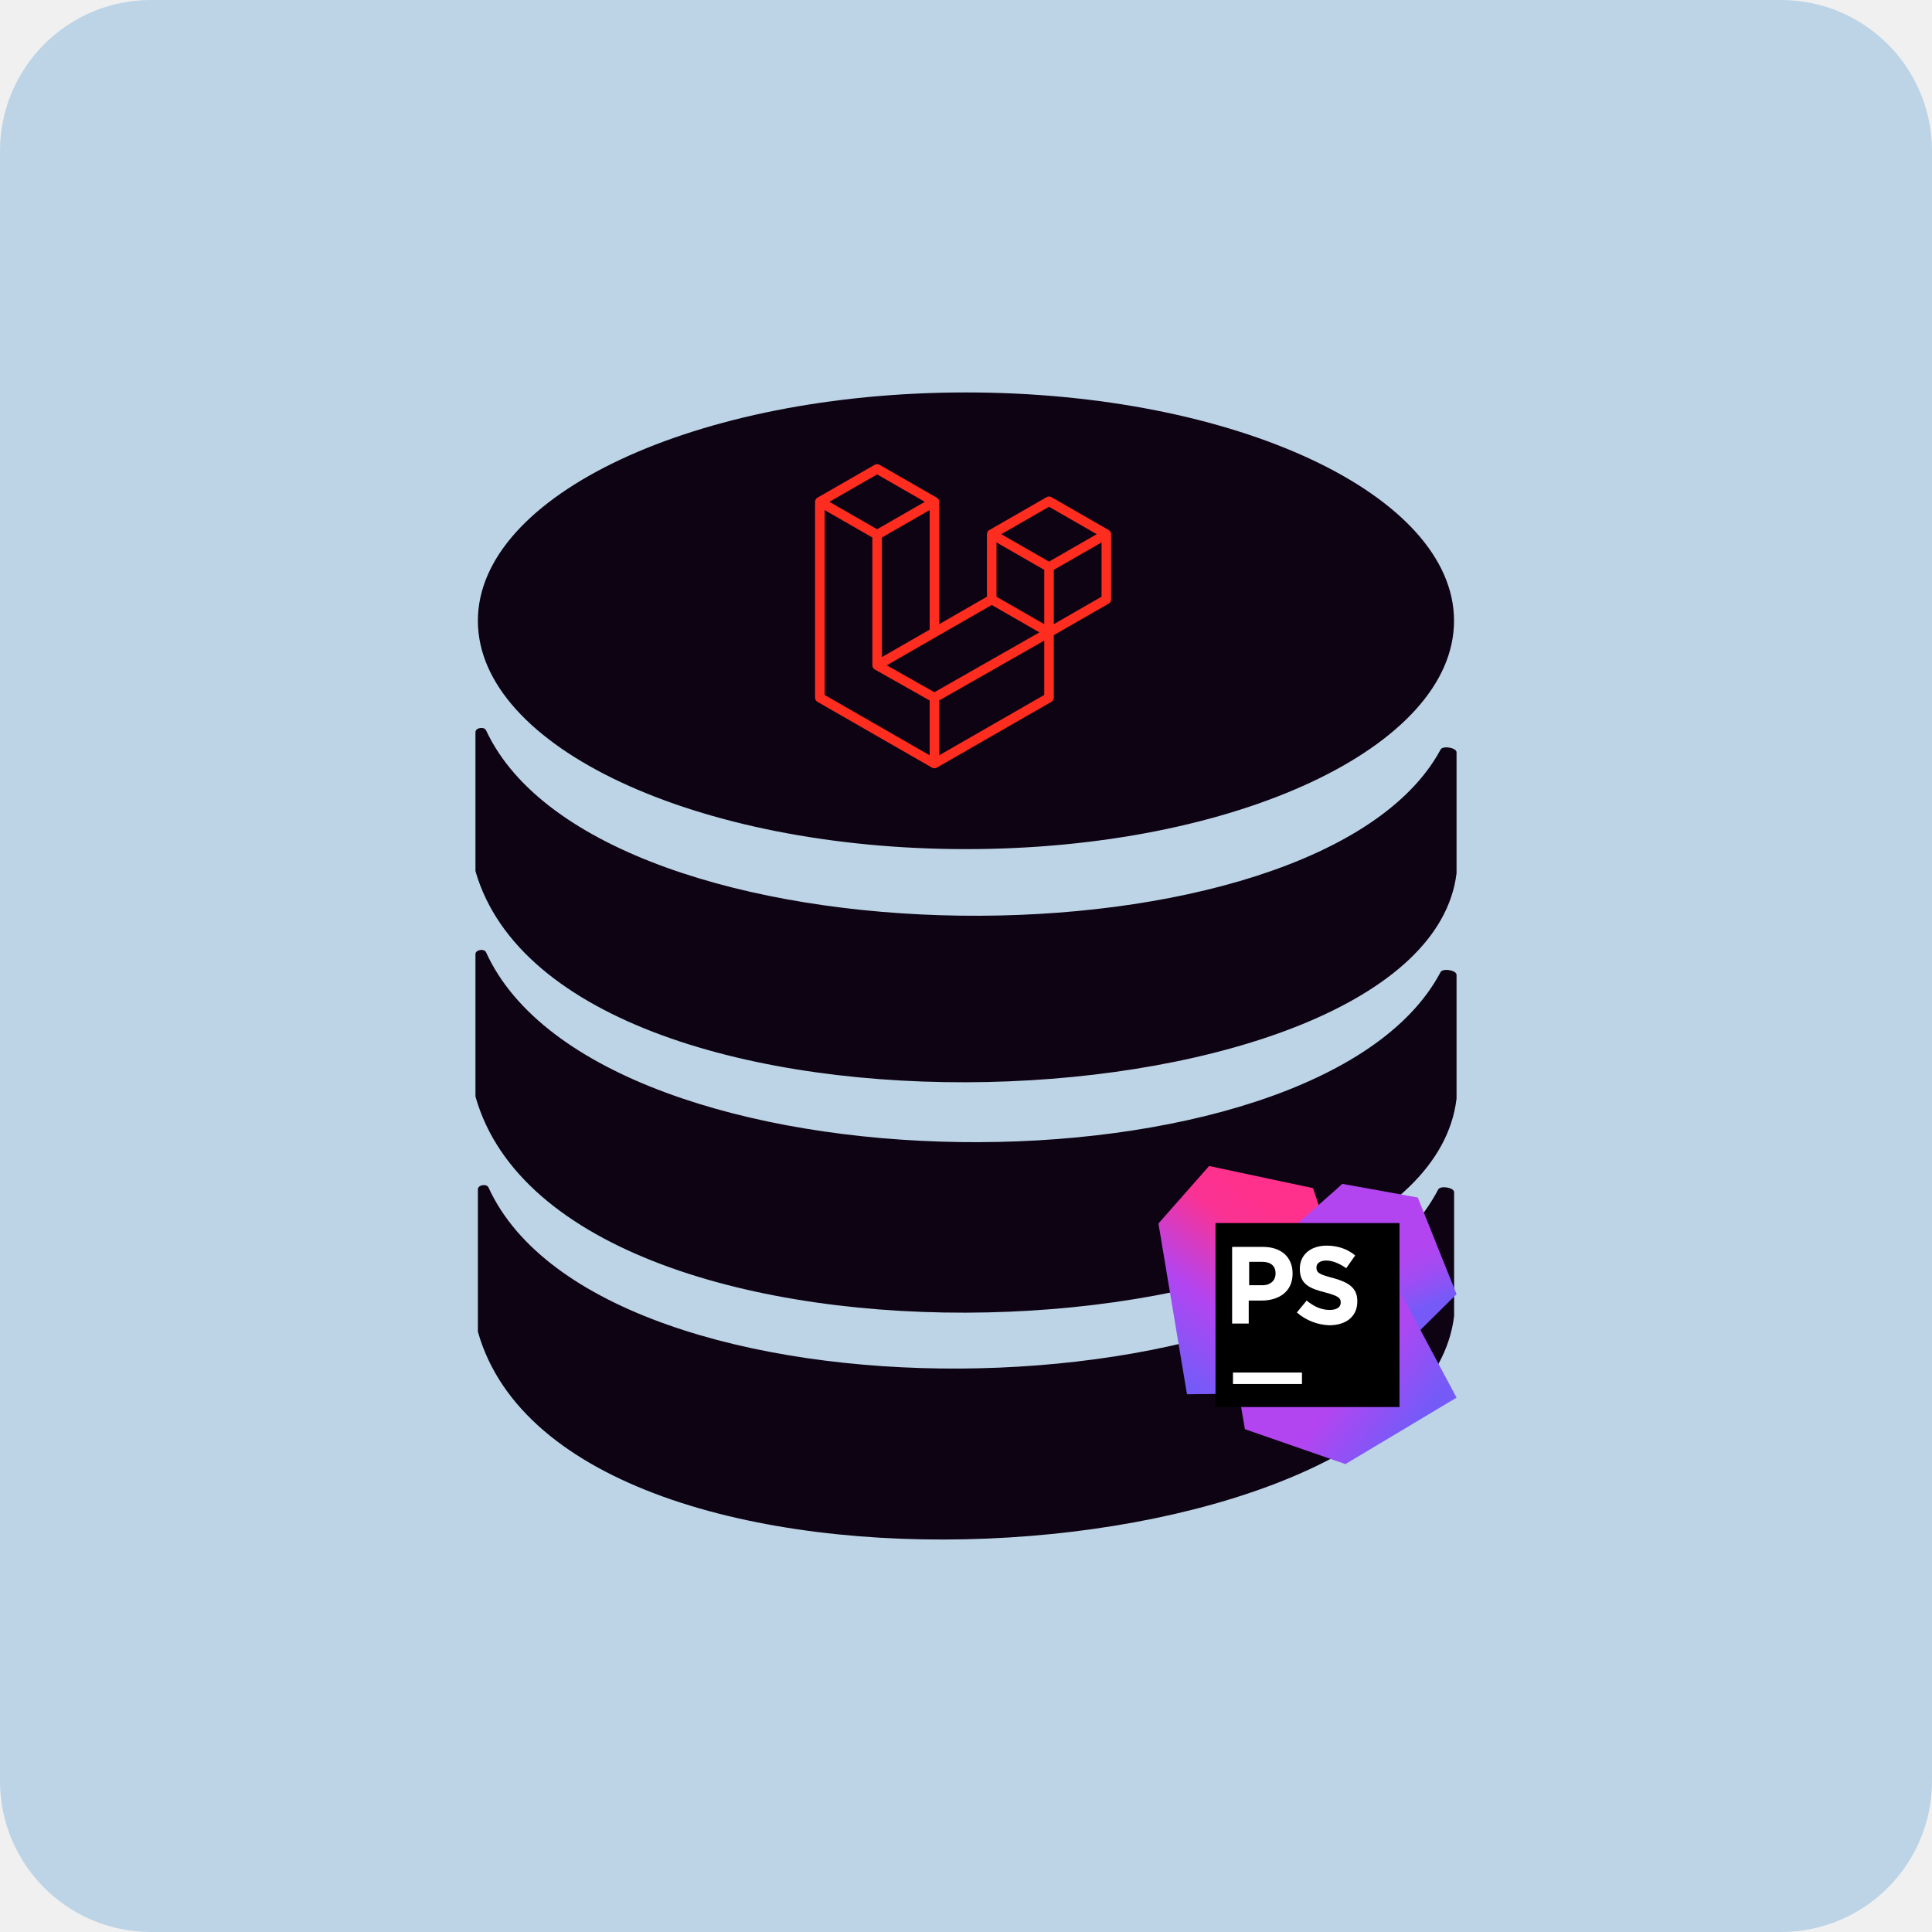
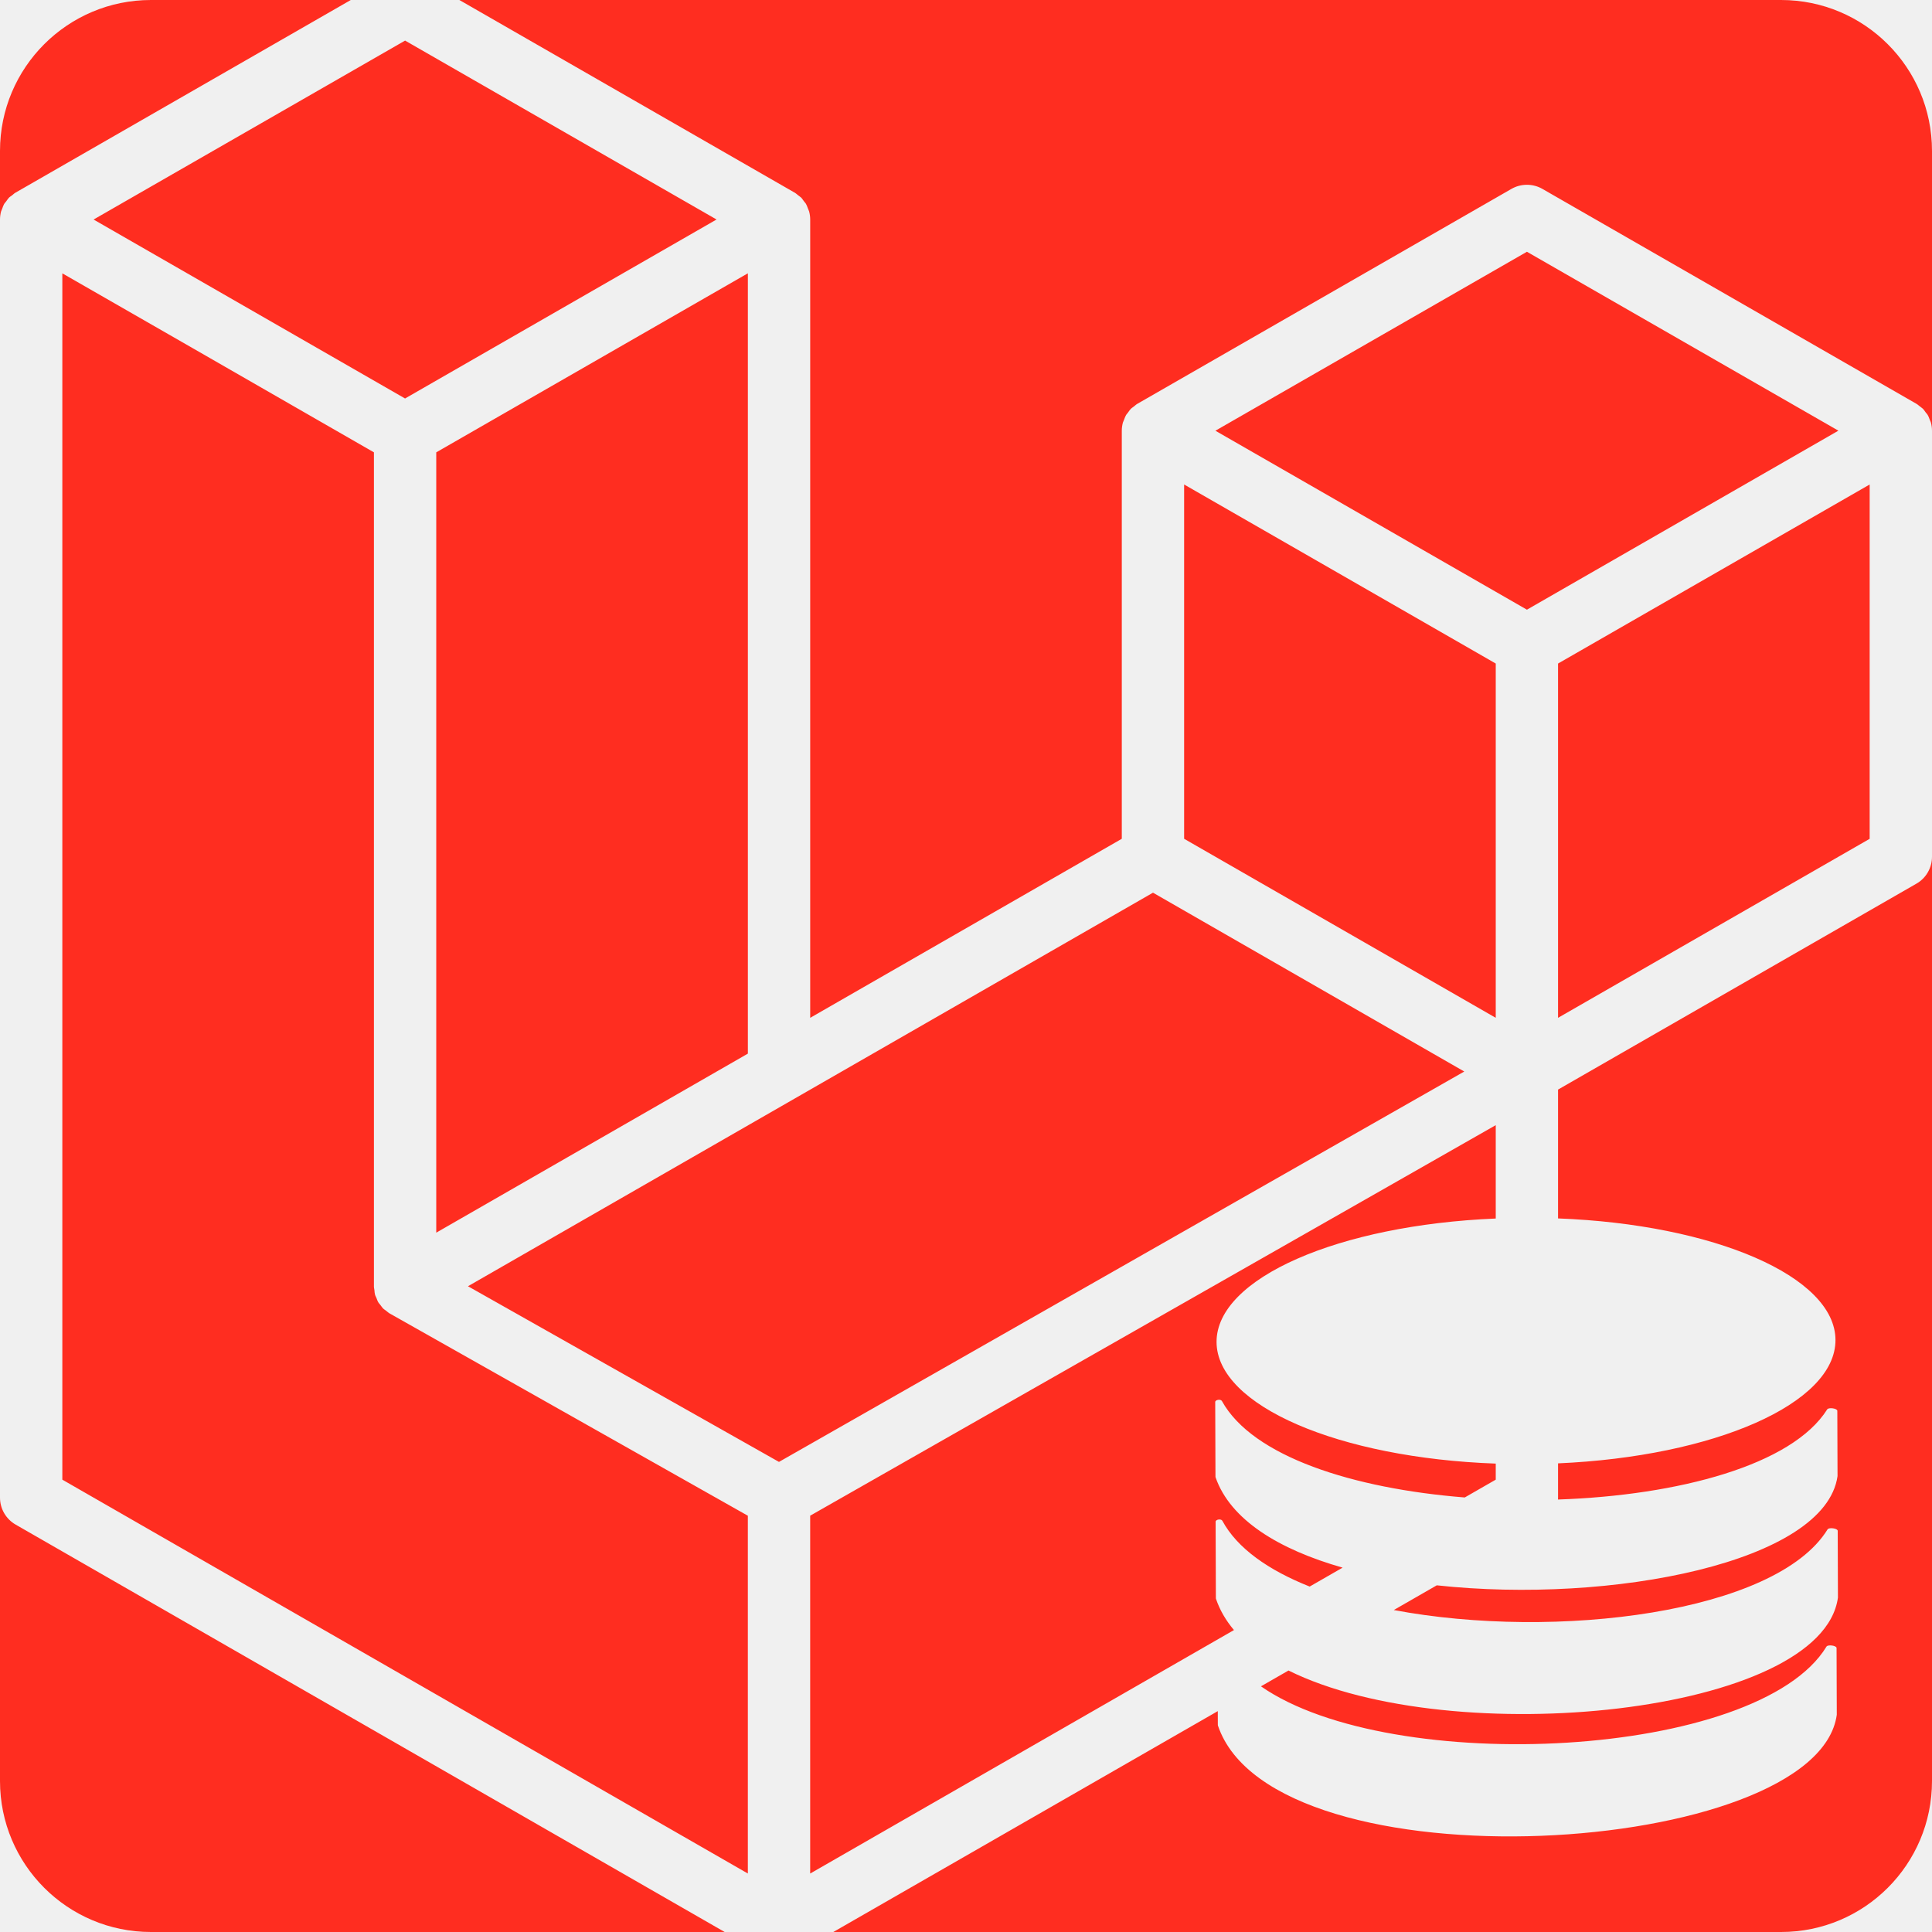
<svg xmlns="http://www.w3.org/2000/svg" width="512" height="512" viewBox="0 0 512 512" fill="none">
-   <g clip-path="url(#clip0)">
-     <rect width="512" height="512" rx="40" fill="#BDD4E7" />
-     <path fill-rule="evenodd" clip-rule="evenodd" d="M255.988 104C327.428 104 385.332 131.115 385.332 164.513C385.332 197.936 327.403 225.026 255.988 225.026C184.572 225.026 126.643 197.911 126.643 164.513C126.643 131.115 184.572 104 255.988 104ZM129.461 314.7C128.967 313.619 126.643 313.988 126.643 315.177V352.767C126.643 352.858 126.656 352.951 126.681 353.039C149.906 434.602 377.022 418.797 385.357 348.724V315.938C385.357 314.699 381.716 314.118 381.144 315.217C348.929 377.137 159.335 380.045 129.461 314.7ZM128.807 193.539C128.306 192.464 126 192.84 126 194.026V230.723C126 230.817 126.013 230.911 126.04 231.001C149.275 310.662 377.641 299.849 386 231.434V199.371C386 198.134 382.367 197.538 381.78 198.627C349.441 258.675 158.711 257.694 128.807 193.539ZM128.814 252.381C128.321 251.299 126 251.669 126 252.858V290.448C126 290.539 126.013 290.632 126.038 290.72C149.264 372.289 377.641 361.229 386 291.155V258.34C386 257.101 382.343 256.514 381.766 257.61C349.386 319.048 158.739 318.043 128.814 252.381Z" fill="#0E0313" />
-     <g clip-path="url(#clip1)">
-       <path d="M351.691 326.154L347.967 314.869L320.43 309L307 324.236L348.983 345.679L351.691 326.154Z" fill="url(#paint0_linear)" />
-       <path d="M338.6 355.723L337.81 332.249L307 324.236L314.561 369.491L338.6 369.266V355.723Z" fill="url(#paint1_linear)" />
-       <path d="M331.941 355.271L333.409 336.65L355.754 313.74L375.73 317.351L386 342.97L375.279 353.579L357.786 350.757L346.951 362.156L331.941 355.271Z" fill="url(#paint2_linear)" />
-       <path d="M355.754 313.74L323.703 342.18L329.91 378.746L356.544 388L386 370.394L355.754 313.74Z" fill="url(#paint3_linear)" />
-       <path d="M370.877 324.123H322.123V372.877H370.877V324.123Z" fill="black" />
-       <path d="M345.033 363.736H326.75V366.783H345.033V363.736Z" fill="white" />
-       <path d="M326.524 330.443H334.763C339.616 330.443 342.55 333.264 342.55 337.44V337.553C342.55 342.293 338.938 344.663 334.311 344.663H330.926V350.757H326.524V330.443ZM334.537 340.6C336.794 340.6 338.036 339.246 338.036 337.553V337.44C338.036 335.409 336.681 334.393 334.424 334.393H331.038V340.6H334.537Z" fill="white" />
-       <path d="M343.678 347.823L346.274 344.663C348.08 346.13 349.998 347.146 352.368 347.146C354.174 347.146 355.303 346.469 355.303 345.227V345.114C355.303 343.986 354.626 343.421 351.24 342.519C347.177 341.503 344.468 340.374 344.468 336.311V336.199C344.468 332.474 347.403 330.104 351.578 330.104C354.513 330.104 357.108 331.007 359.14 332.7L356.77 336.086C354.964 334.844 353.158 334.054 351.466 334.054C349.773 334.054 348.87 334.844 348.87 335.86V335.973C348.87 337.327 349.773 337.779 353.271 338.681C357.334 339.81 359.704 341.277 359.704 344.776V344.889C359.704 348.951 356.657 351.209 352.256 351.209C349.208 351.096 346.161 349.967 343.678 347.823Z" fill="white" />
-     </g>
-     <path fill-rule="evenodd" clip-rule="evenodd" d="M294.409 141.235C294.438 141.343 294.453 141.454 294.453 141.565V158.867C294.453 159.089 294.395 159.307 294.283 159.499C294.172 159.692 294.011 159.851 293.818 159.961L279.268 168.322V184.894C279.268 185.345 279.028 185.761 278.636 185.989L248.264 203.439C248.194 203.478 248.118 203.503 248.042 203.53C248.014 203.54 247.987 203.557 247.957 203.565C247.745 203.621 247.522 203.621 247.309 203.565C247.275 203.555 247.243 203.537 247.21 203.524C247.14 203.499 247.068 203.477 247.001 203.439L216.635 185.989C216.442 185.878 216.282 185.719 216.17 185.526C216.059 185.334 216 185.116 216 184.894V132.988C216 132.875 216.016 132.764 216.044 132.657C216.054 132.621 216.076 132.588 216.088 132.551C216.112 132.485 216.134 132.417 216.169 132.356C216.193 132.315 216.228 132.282 216.256 132.244C216.292 132.193 216.325 132.141 216.368 132.097C216.404 132.061 216.452 132.034 216.493 132.003C216.539 131.965 216.58 131.924 216.632 131.894H216.634L231.817 123.169C232.01 123.058 232.228 123 232.449 123C232.671 123 232.889 123.058 233.081 123.169L248.265 131.894H248.268C248.319 131.925 248.362 131.965 248.407 132.001C248.448 132.033 248.494 132.061 248.531 132.096C248.575 132.141 248.606 132.193 248.644 132.244C248.671 132.282 248.708 132.315 248.73 132.356C248.766 132.419 248.787 132.485 248.812 132.551C248.824 132.588 248.847 132.621 248.856 132.659C248.885 132.766 248.9 132.877 248.9 132.988V165.408L261.553 158.137V141.563C261.553 141.453 261.569 141.341 261.597 141.235C261.608 141.198 261.629 141.165 261.641 141.128C261.667 141.062 261.689 140.994 261.724 140.933C261.747 140.892 261.782 140.859 261.809 140.821C261.847 140.77 261.878 140.718 261.923 140.674C261.959 140.638 262.005 140.611 262.046 140.579C262.093 140.542 262.134 140.501 262.185 140.471H262.187L277.372 131.746C277.564 131.635 277.782 131.577 278.004 131.577C278.226 131.577 278.444 131.635 278.636 131.746L293.82 140.471C293.873 140.502 293.915 140.542 293.962 140.578C294.001 140.609 294.047 140.638 294.084 140.673C294.128 140.718 294.159 140.77 294.197 140.821C294.226 140.859 294.261 140.892 294.283 140.933C294.319 140.994 294.34 141.062 294.365 141.128C294.379 141.165 294.4 141.198 294.409 141.235ZM291.922 158.137V143.749L286.609 146.802L279.268 151.02V165.408L291.924 158.137H291.922ZM276.738 184.164V169.767L269.518 173.882L248.899 185.627V200.16L276.738 184.164ZM218.531 135.172V184.164L246.368 200.159V185.629L231.825 177.415L231.821 177.412L231.814 177.409C231.765 177.38 231.724 177.339 231.678 177.304C231.639 177.273 231.593 177.248 231.558 177.213L231.555 177.208C231.514 177.169 231.486 177.12 231.451 177.076C231.419 177.033 231.381 176.997 231.356 176.953L231.354 176.948C231.326 176.901 231.309 176.844 231.288 176.79C231.268 176.743 231.241 176.699 231.228 176.648V176.647C231.212 176.587 231.209 176.524 231.203 176.462C231.196 176.415 231.184 176.368 231.184 176.32V176.317V142.443L223.845 138.224L218.531 135.174V135.172ZM232.451 125.72L219.8 132.988L232.448 140.256L245.097 132.987L232.448 125.72H232.451ZM239.03 171.079L246.369 166.862V135.172L241.056 138.225L233.715 142.443V174.133L239.03 171.079ZM278.004 134.297L265.354 141.565L278.004 148.833L290.652 141.563L278.004 134.297ZM276.738 151.02L269.398 146.802L264.084 143.749V158.137L271.423 162.354L276.738 165.408V151.02ZM247.632 183.443L266.186 172.872L275.46 167.589L262.82 160.326L248.267 168.688L235.003 176.309L247.632 183.443Z" fill="#FF2D20" />
-   </g>
-   <defs>
-     <linearGradient id="paint0_linear" x1="307.63" y1="361.869" x2="340.798" y2="318.057" gradientUnits="userSpaceOnUse">
-       <stop offset="0.016" stop-color="#765AF8" />
-       <stop offset="0.382" stop-color="#B345F1" />
-       <stop offset="0.758" stop-color="#FA3293" />
-       <stop offset="0.941" stop-color="#FF318C" />
-     </linearGradient>
-     <linearGradient id="paint1_linear" x1="310.081" y1="363.599" x2="343.195" y2="319.858" gradientUnits="userSpaceOnUse">
-       <stop offset="0.016" stop-color="#765AF8" />
-       <stop offset="0.382" stop-color="#B345F1" />
-       <stop offset="0.758" stop-color="#FA3293" />
-       <stop offset="0.941" stop-color="#FF318C" />
-     </linearGradient>
-     <linearGradient id="paint2_linear" x1="364.396" y1="361.371" x2="345.681" y2="316.954" gradientUnits="userSpaceOnUse">
-       <stop offset="0.183" stop-color="#765AF8" />
-       <stop offset="0.238" stop-color="#8655F6" />
-       <stop offset="0.345" stop-color="#9F4CF3" />
-       <stop offset="0.443" stop-color="#AE47F2" />
-       <stop offset="0.522" stop-color="#B345F1" />
-     </linearGradient>
-     <linearGradient id="paint3_linear" x1="378.4" y1="373.711" x2="334.873" y2="340.054" gradientUnits="userSpaceOnUse">
-       <stop offset="0.016" stop-color="#765AF8" />
-       <stop offset="0.382" stop-color="#B345F1" />
-     </linearGradient>
-     <clipPath id="clip0">
-       <rect width="512" height="512" fill="white" />
-     </clipPath>
-     <clipPath id="clip1">
-       <rect width="79" height="79" fill="white" transform="translate(307 309)" />
-     </clipPath>
-   </defs>
+   <path fill-rule="evenodd" clip-rule="evenodd" d="M512 114.146C512 113.421 511.902 112.697 511.713 111.992C511.677 111.845 511.612 111.708 511.546 111.568C511.504 111.479 511.461 111.388 511.426 111.294C511.391 111.203 511.358 111.111 511.324 111.019C511.2 110.677 511.076 110.335 510.89 110.022C510.796 109.845 510.664 109.692 510.532 109.536C510.463 109.456 510.394 109.375 510.329 109.291C510.255 109.191 510.184 109.09 510.114 108.99C509.952 108.758 509.793 108.53 509.592 108.325C509.438 108.179 509.26 108.049 509.085 107.922C508.986 107.85 508.888 107.778 508.796 107.705C508.7 107.632 508.608 107.557 508.516 107.481C508.312 107.314 508.108 107.146 507.869 107.007L408.775 50.072C407.522 49.348 406.099 48.969 404.651 48.969C403.202 48.969 401.779 49.348 400.526 50.072L301.426 107.007H301.413C301.186 107.14 300.989 107.307 300.79 107.476C300.697 107.555 300.603 107.635 300.505 107.712C300.413 107.784 300.316 107.852 300.219 107.921C300.038 108.05 299.856 108.178 299.703 108.331C299.492 108.538 299.328 108.771 299.16 109.009C299.095 109.103 299.029 109.197 298.959 109.291C298.889 109.389 298.811 109.481 298.734 109.574C298.614 109.717 298.495 109.86 298.404 110.022C298.229 110.327 298.103 110.659 297.978 110.992C297.94 111.093 297.902 111.194 297.862 111.294C297.825 111.409 297.774 111.519 297.723 111.628C297.668 111.747 297.613 111.866 297.575 111.992C297.392 112.684 297.288 113.415 297.288 114.133V222.286L214.712 269.733V58.177C214.712 57.452 214.614 56.728 214.425 56.03C214.392 55.891 214.331 55.763 214.269 55.634C214.221 55.533 214.172 55.431 214.138 55.325C214.105 55.239 214.074 55.154 214.042 55.068C213.916 54.724 213.791 54.382 213.603 54.053C213.516 53.891 213.393 53.748 213.271 53.606C213.191 53.513 213.111 53.42 213.041 53.322C212.967 53.221 212.896 53.121 212.826 53.021C212.664 52.789 212.505 52.561 212.304 52.356C212.15 52.21 211.971 52.083 211.793 51.955C211.692 51.883 211.591 51.811 211.495 51.736C211.416 51.673 211.339 51.609 211.262 51.544C211.048 51.366 210.832 51.186 210.587 51.038H210.568L121.738 0H472C494.091 0 512 17.909 512 40V114.146ZM512 227.05C512 228.498 511.621 229.921 510.89 231.174C510.166 232.433 509.115 233.471 507.856 234.189L412.9 288.748V322.894C454.16 324.467 486.364 338.246 486.421 355.099C486.477 371.994 454.24 385.996 412.9 387.804V396.889C412.9 397.057 412.895 397.225 412.884 397.391C444.775 396.304 474.937 388.283 484.23 373.5C484.6 372.912 486.905 373.225 486.907 373.892L486.965 391.18C483.759 414.032 427.032 425.155 380.761 420.128L369.363 426.676C412.358 434.76 470.703 427.451 484.327 405.303C484.691 404.711 487.011 405.02 487.013 405.688L487.072 423.381C482.834 454.345 384.919 464.271 341.466 442.702L334.166 446.895C368.782 470.973 465.96 466.135 484.037 436.365C484.397 435.771 486.707 436.077 486.709 436.745L486.768 454.423C481.609 492.223 337.636 501.225 322.764 457.297C322.748 457.25 322.739 457.199 322.739 457.15L322.727 453.467L220.838 512H472C494.091 512 512 494.091 512 472V227.05ZM192.044 512L4.144 404.034C2.885 403.31 1.84 402.272 1.109 401.013C0.385 399.76 0 398.337 0 396.889V472C0 494.091 17.909 512 40 512H192.044ZM347.077 420.455C336.198 416.14 327.886 410.334 323.935 403.019C323.62 402.437 322.149 402.641 322.151 403.282L322.219 423.55C322.219 423.599 322.228 423.649 322.244 423.697C323.257 426.691 324.875 429.452 327.011 431.984L214.705 496.507V401.672L349.269 325.03L396.388 298.177V322.922C354.823 324.646 322.343 338.701 322.4 355.647C322.456 372.563 354.916 386.382 396.388 387.869V392.125L388.174 396.844C358.66 394.498 331.966 386.029 323.824 371.293C323.505 370.714 322.043 370.922 322.045 371.561L322.112 391.348C322.112 391.398 322.12 391.449 322.137 391.497C326.04 402.754 338.887 410.623 355.807 415.44L347.077 420.455ZM92.962 0H40C17.909 0 0 17.909 0 40V58.177C0 57.439 0.104 56.715 0.287 56.017C0.322 55.892 0.378 55.773 0.436 55.653C0.486 55.546 0.537 55.438 0.574 55.325C0.598 55.261 0.621 55.197 0.644 55.132C0.775 54.763 0.908 54.391 1.103 54.053C1.199 53.889 1.322 53.744 1.445 53.6C1.522 53.509 1.6 53.418 1.671 53.322C1.716 53.258 1.76 53.194 1.805 53.13C1.991 52.86 2.175 52.594 2.402 52.362C2.557 52.207 2.747 52.077 2.935 51.949C3.031 51.883 3.127 51.817 3.217 51.749C3.296 51.684 3.373 51.617 3.45 51.551C3.663 51.365 3.875 51.182 4.125 51.038H4.138L92.962 0ZM495.482 128.397V222.286H495.495L412.9 269.733V175.844L460.809 148.32L495.482 128.397ZM16.518 392.125V72.441L51.198 92.344L99.094 119.875V340.919V340.939C99.094 341.161 99.133 341.38 99.172 341.598C99.189 341.687 99.205 341.776 99.218 341.866C99.225 341.942 99.232 342.019 99.239 342.096C99.267 342.425 99.296 342.755 99.381 343.073V343.079C99.438 343.303 99.537 343.507 99.635 343.709C99.682 343.807 99.73 343.906 99.772 344.006C99.808 344.097 99.841 344.189 99.875 344.281C99.972 344.546 100.068 344.809 100.203 345.037L100.216 345.07C100.318 345.249 100.453 345.407 100.591 345.57C100.674 345.668 100.758 345.767 100.836 345.872C100.915 345.971 100.988 346.074 101.061 346.176C101.201 346.372 101.34 346.567 101.515 346.734L101.535 346.766C101.676 346.908 101.845 347.024 102.013 347.14C102.117 347.212 102.221 347.283 102.318 347.36C102.424 347.441 102.525 347.526 102.627 347.611C102.813 347.767 102.998 347.923 103.205 348.045L103.251 348.065L103.277 348.084L198.188 401.685V496.5L16.518 392.125ZM107.353 10.755L107.363 10.749H107.343L107.353 10.755ZM107.353 10.755L24.8 58.177L107.343 105.604L189.893 58.17L107.353 10.755ZM198.194 279.221L150.298 306.739L115.612 326.668V119.875L163.52 92.351L198.194 72.428V279.221ZM322.094 114.146L404.651 66.718L487.194 114.133L404.651 161.573L322.094 114.146ZM348.486 148.32L396.388 175.844V269.733L361.702 249.804L313.806 222.286V128.397L348.486 148.32ZM327.524 318.439L206.437 387.42L124.017 340.867L210.581 291.137L305.557 236.57L388.048 283.965L327.524 318.439Z" fill="#FF2D20" />
</svg>
